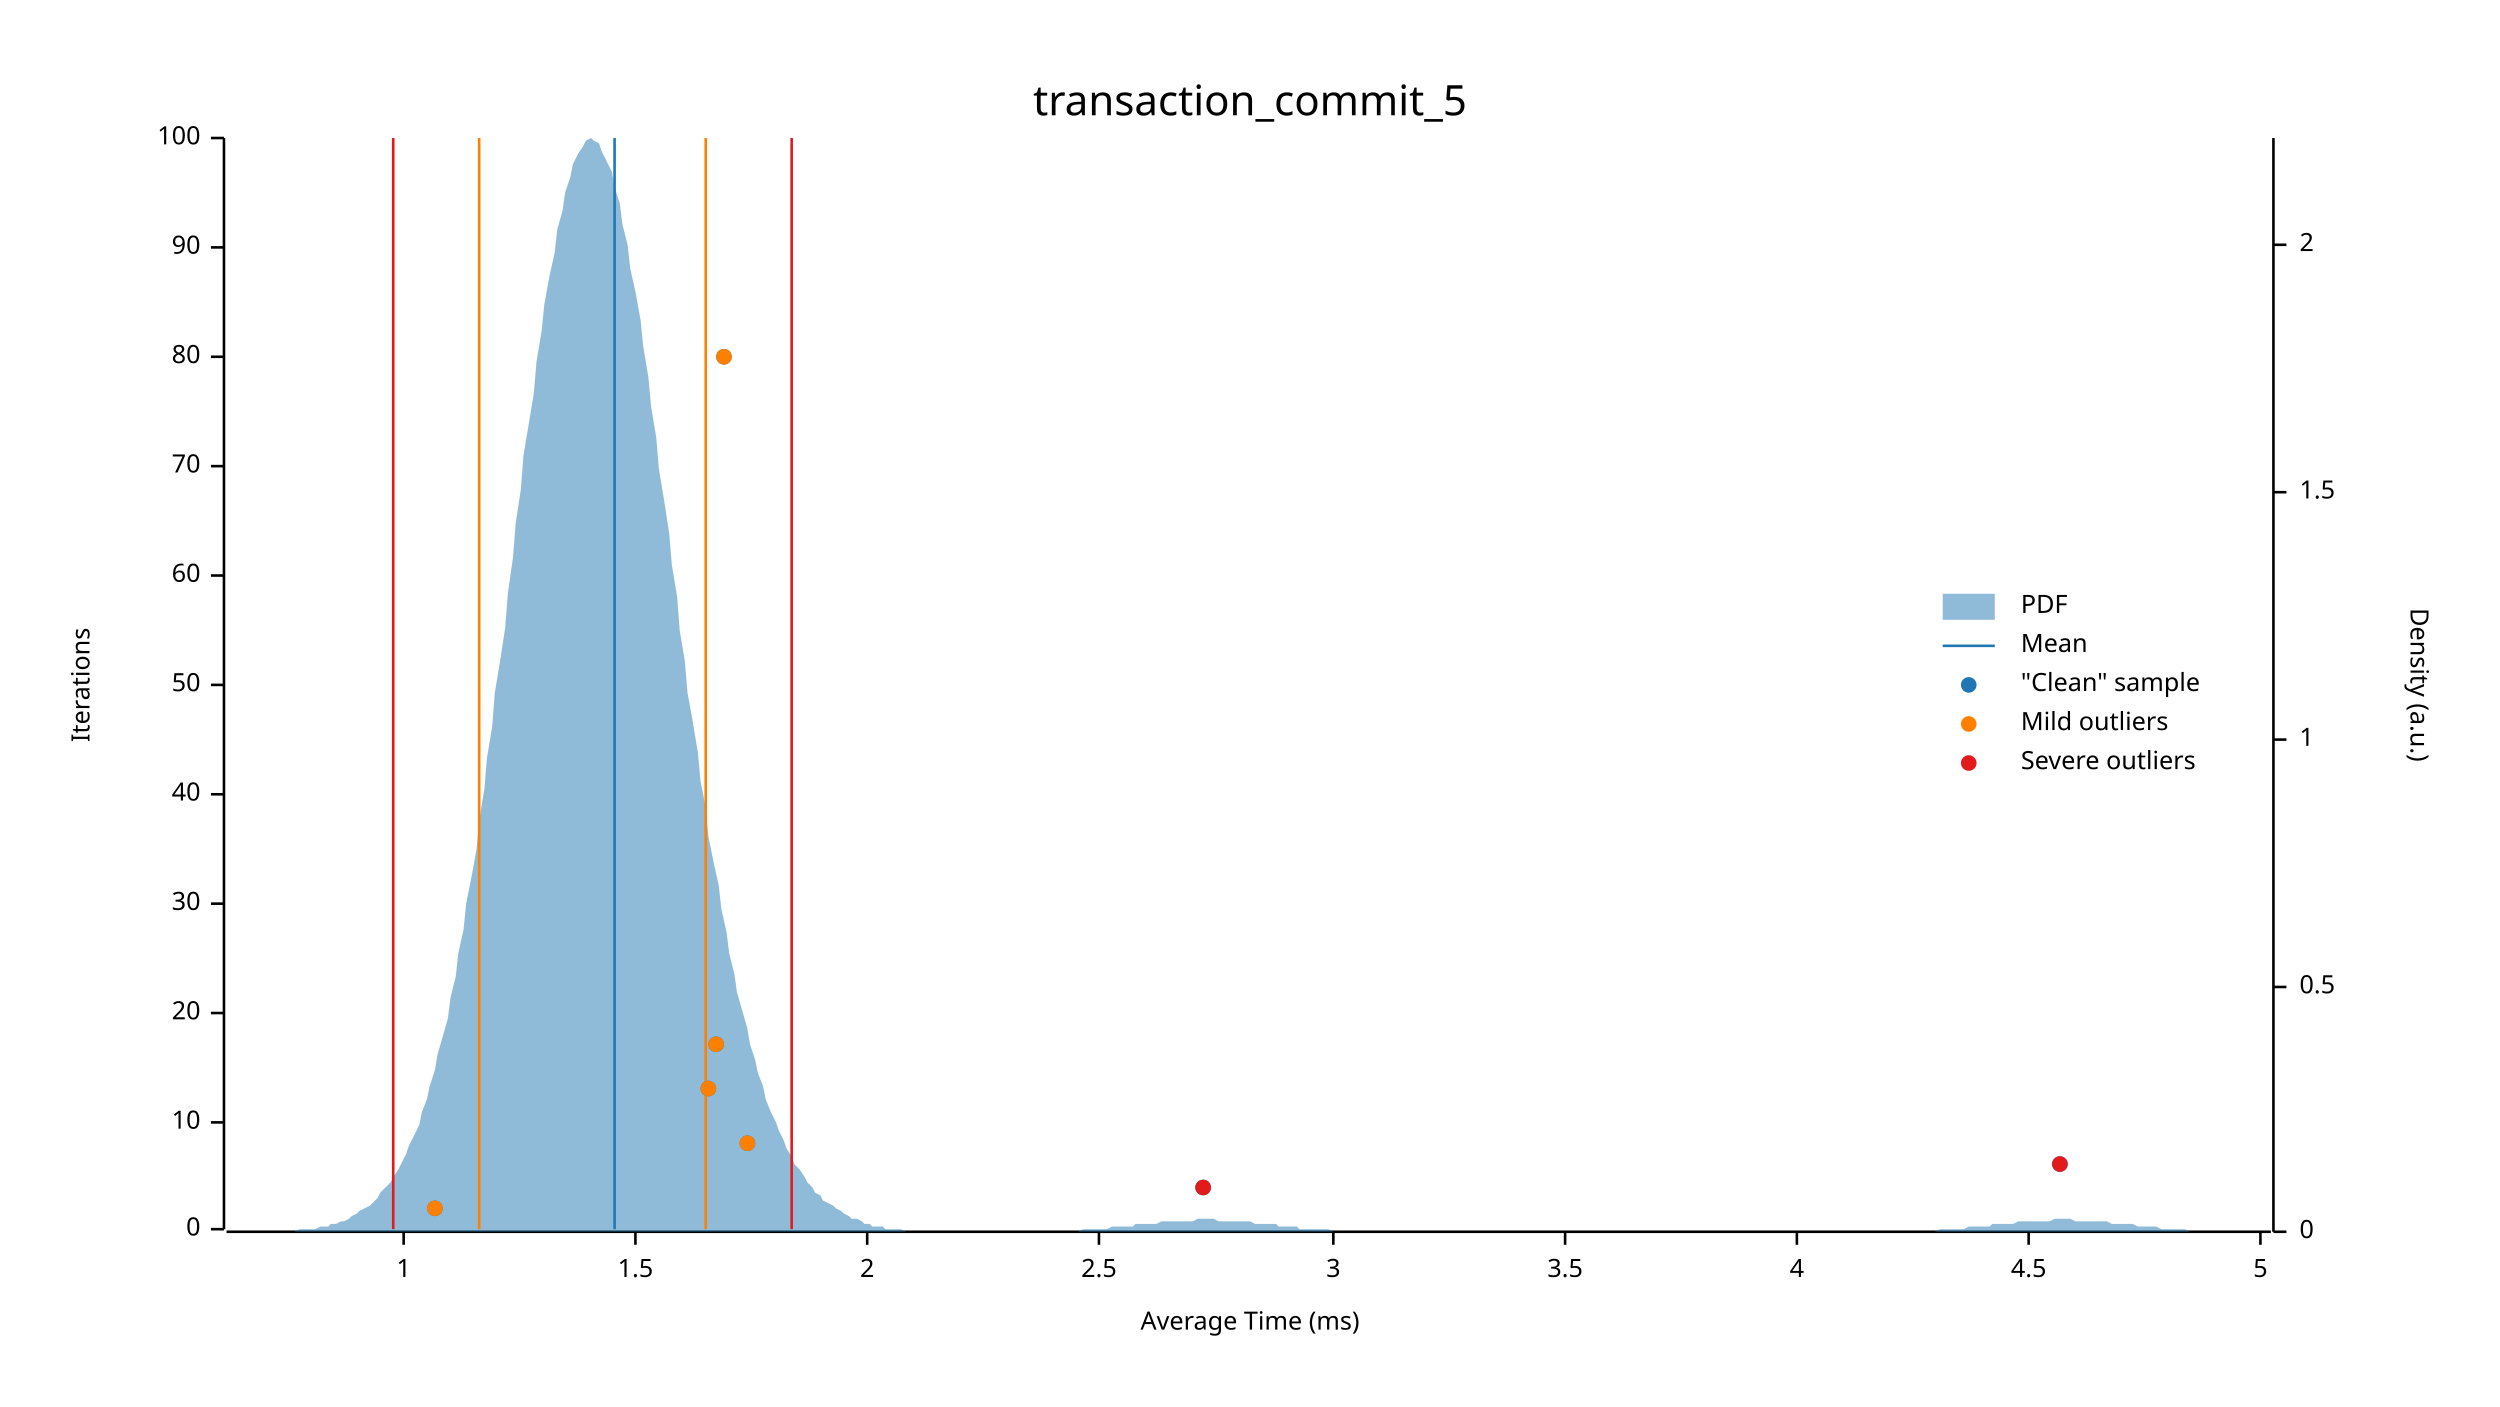
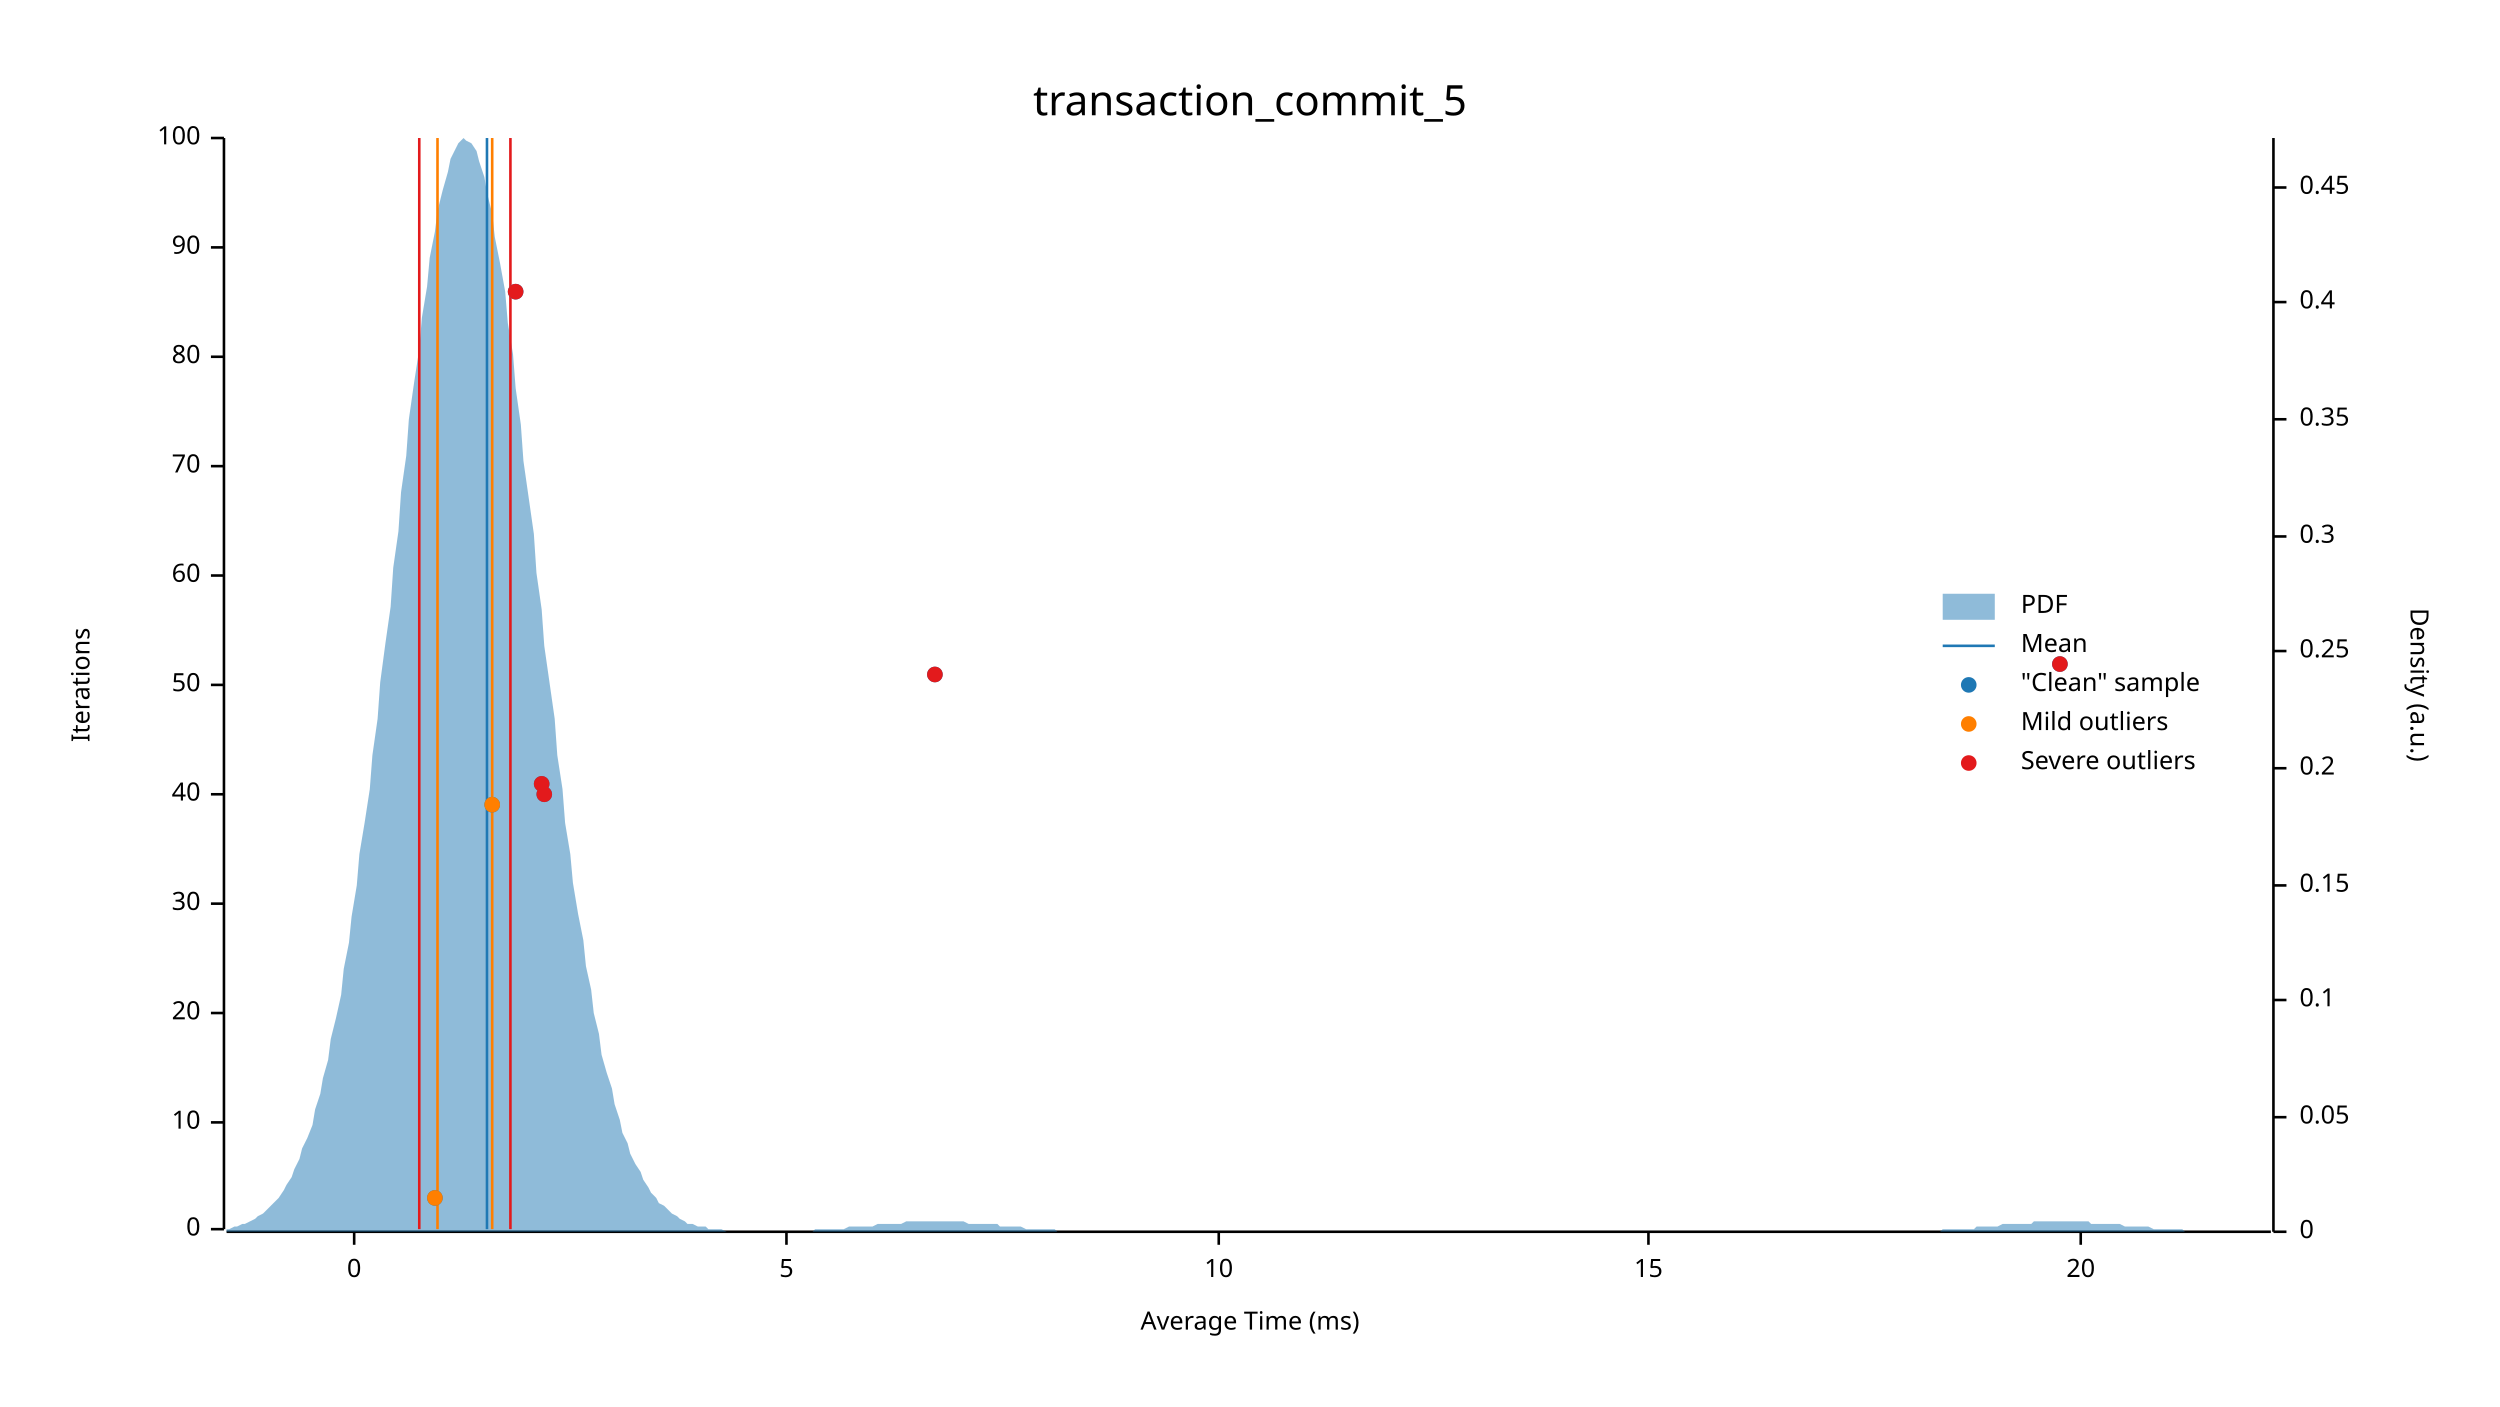
<svg xmlns="http://www.w3.org/2000/svg" width="960" height="540" viewBox="0 0 960 540">
  <text x="480" y="32" dy="0.76em" text-anchor="middle" font-family="sans-serif" font-size="16.129" opacity="1" fill="#000000">
transaction_commit_5
</text>
  <text x="27" y="263" dy="0.76em" text-anchor="middle" font-family="sans-serif" font-size="9.677" opacity="1" fill="#000000" transform="rotate(270, 27, 263)">
Iterations
</text>
  <text x="480" y="513" dy="-0.5ex" text-anchor="middle" font-family="sans-serif" font-size="9.677" opacity="1" fill="#000000">
Average Time (ms)
</text>
  <polyline fill="none" opacity="1" stroke="#000000" stroke-width="1" points="86,53 86,472 " />
  <text x="77" y="472" dy="0.5ex" text-anchor="end" font-family="sans-serif" font-size="9.677" opacity="1" fill="#000000">
0
</text>
  <polyline fill="none" opacity="1" stroke="#000000" stroke-width="1" points="81,472 86,472 " />
  <text x="77" y="431" dy="0.5ex" text-anchor="end" font-family="sans-serif" font-size="9.677" opacity="1" fill="#000000">
10
</text>
  <polyline fill="none" opacity="1" stroke="#000000" stroke-width="1" points="81,431 86,431 " />
  <text x="77" y="389" dy="0.5ex" text-anchor="end" font-family="sans-serif" font-size="9.677" opacity="1" fill="#000000">
20
</text>
  <polyline fill="none" opacity="1" stroke="#000000" stroke-width="1" points="81,389 86,389 " />
  <text x="77" y="347" dy="0.5ex" text-anchor="end" font-family="sans-serif" font-size="9.677" opacity="1" fill="#000000">
30
</text>
  <polyline fill="none" opacity="1" stroke="#000000" stroke-width="1" points="81,347 86,347 " />
  <text x="77" y="305" dy="0.5ex" text-anchor="end" font-family="sans-serif" font-size="9.677" opacity="1" fill="#000000">
40
</text>
  <polyline fill="none" opacity="1" stroke="#000000" stroke-width="1" points="81,305 86,305 " />
  <text x="77" y="263" dy="0.5ex" text-anchor="end" font-family="sans-serif" font-size="9.677" opacity="1" fill="#000000">
50
</text>
  <polyline fill="none" opacity="1" stroke="#000000" stroke-width="1" points="81,263 86,263 " />
  <text x="77" y="221" dy="0.5ex" text-anchor="end" font-family="sans-serif" font-size="9.677" opacity="1" fill="#000000">
60
</text>
  <polyline fill="none" opacity="1" stroke="#000000" stroke-width="1" points="81,221 86,221 " />
  <text x="77" y="179" dy="0.5ex" text-anchor="end" font-family="sans-serif" font-size="9.677" opacity="1" fill="#000000">
70
</text>
  <polyline fill="none" opacity="1" stroke="#000000" stroke-width="1" points="81,179 86,179 " />
  <text x="77" y="137" dy="0.5ex" text-anchor="end" font-family="sans-serif" font-size="9.677" opacity="1" fill="#000000">
80
</text>
  <polyline fill="none" opacity="1" stroke="#000000" stroke-width="1" points="81,137 86,137 " />
  <text x="77" y="95" dy="0.5ex" text-anchor="end" font-family="sans-serif" font-size="9.677" opacity="1" fill="#000000">
90
</text>
  <polyline fill="none" opacity="1" stroke="#000000" stroke-width="1" points="81,95 86,95 " />
  <text x="77" y="53" dy="0.5ex" text-anchor="end" font-family="sans-serif" font-size="9.677" opacity="1" fill="#000000">
100
</text>
  <polyline fill="none" opacity="1" stroke="#000000" stroke-width="1" points="81,53 86,53 " />
  <polyline fill="none" opacity="1" stroke="#000000" stroke-width="1" points="87,473 872,473 " />
-   <text x="155" y="483" dy="0.76em" text-anchor="middle" font-family="sans-serif" font-size="9.677" opacity="1" fill="#000000">
- 1
+   <text x="136" y="483" dy="0.76em" text-anchor="middle" font-family="sans-serif" font-size="9.677" opacity="1" fill="#000000">
+ 0
</text>
-   <polyline fill="none" opacity="1" stroke="#000000" stroke-width="1" points="155,473 155,478 " />
-   <text x="244" y="483" dy="0.76em" text-anchor="middle" font-family="sans-serif" font-size="9.677" opacity="1" fill="#000000">
- 1.5
- </text>
-   <polyline fill="none" opacity="1" stroke="#000000" stroke-width="1" points="244,473 244,478 " />
-   <text x="333" y="483" dy="0.76em" text-anchor="middle" font-family="sans-serif" font-size="9.677" opacity="1" fill="#000000">
- 2
- </text>
-   <polyline fill="none" opacity="1" stroke="#000000" stroke-width="1" points="333,473 333,478 " />
-   <text x="422" y="483" dy="0.76em" text-anchor="middle" font-family="sans-serif" font-size="9.677" opacity="1" fill="#000000">
- 2.5
- </text>
-   <polyline fill="none" opacity="1" stroke="#000000" stroke-width="1" points="422,473 422,478 " />
-   <text x="512" y="483" dy="0.76em" text-anchor="middle" font-family="sans-serif" font-size="9.677" opacity="1" fill="#000000">
- 3
- </text>
-   <polyline fill="none" opacity="1" stroke="#000000" stroke-width="1" points="512,473 512,478 " />
-   <text x="601" y="483" dy="0.76em" text-anchor="middle" font-family="sans-serif" font-size="9.677" opacity="1" fill="#000000">
- 3.5
- </text>
-   <polyline fill="none" opacity="1" stroke="#000000" stroke-width="1" points="601,473 601,478 " />
-   <text x="690" y="483" dy="0.76em" text-anchor="middle" font-family="sans-serif" font-size="9.677" opacity="1" fill="#000000">
- 4
- </text>
-   <polyline fill="none" opacity="1" stroke="#000000" stroke-width="1" points="690,473 690,478 " />
-   <text x="779" y="483" dy="0.76em" text-anchor="middle" font-family="sans-serif" font-size="9.677" opacity="1" fill="#000000">
- 4.5
- </text>
-   <polyline fill="none" opacity="1" stroke="#000000" stroke-width="1" points="779,473 779,478 " />
-   <text x="868" y="483" dy="0.76em" text-anchor="middle" font-family="sans-serif" font-size="9.677" opacity="1" fill="#000000">
+   <polyline fill="none" opacity="1" stroke="#000000" stroke-width="1" points="136,473 136,478 " />
+   <text x="302" y="483" dy="0.76em" text-anchor="middle" font-family="sans-serif" font-size="9.677" opacity="1" fill="#000000">
5
</text>
-   <polyline fill="none" opacity="1" stroke="#000000" stroke-width="1" points="868,473 868,478 " />
+   <polyline fill="none" opacity="1" stroke="#000000" stroke-width="1" points="302,473 302,478 " />
+   <text x="468" y="483" dy="0.76em" text-anchor="middle" font-family="sans-serif" font-size="9.677" opacity="1" fill="#000000">
+ 10
+ </text>
+   <polyline fill="none" opacity="1" stroke="#000000" stroke-width="1" points="468,473 468,478 " />
+   <text x="633" y="483" dy="0.76em" text-anchor="middle" font-family="sans-serif" font-size="9.677" opacity="1" fill="#000000">
+ 15
+ </text>
+   <polyline fill="none" opacity="1" stroke="#000000" stroke-width="1" points="633,473 633,478 " />
+   <text x="799" y="483" dy="0.76em" text-anchor="middle" font-family="sans-serif" font-size="9.677" opacity="1" fill="#000000">
+ 20
+ </text>
+   <polyline fill="none" opacity="1" stroke="#000000" stroke-width="1" points="799,473 799,478 " />
  <text x="933" y="263" dy="0.76em" text-anchor="middle" font-family="sans-serif" font-size="9.677" opacity="1" fill="#000000" transform="rotate(90, 933, 263)">
Density (a.u.)
</text>
  <polyline fill="none" opacity="1" stroke="#000000" stroke-width="1" points="873,53 873,473 " />
  <text x="883" y="473" dy="0.5ex" text-anchor="start" font-family="sans-serif" font-size="9.677" opacity="1" fill="#000000">
0
</text>
  <polyline fill="none" opacity="1" stroke="#000000" stroke-width="1" points="873,473 878,473 " />
-   <text x="883" y="379" dy="0.5ex" text-anchor="start" font-family="sans-serif" font-size="9.677" opacity="1" fill="#000000">
- 0.5
+   <text x="883" y="429" dy="0.5ex" text-anchor="start" font-family="sans-serif" font-size="9.677" opacity="1" fill="#000000">
+ 0.05
</text>
-   <polyline fill="none" opacity="1" stroke="#000000" stroke-width="1" points="873,379 878,379 " />
-   <text x="883" y="284" dy="0.5ex" text-anchor="start" font-family="sans-serif" font-size="9.677" opacity="1" fill="#000000">
- 1
+   <polyline fill="none" opacity="1" stroke="#000000" stroke-width="1" points="873,429 878,429 " />
+   <text x="883" y="384" dy="0.5ex" text-anchor="start" font-family="sans-serif" font-size="9.677" opacity="1" fill="#000000">
+ 0.1
</text>
-   <polyline fill="none" opacity="1" stroke="#000000" stroke-width="1" points="873,284 878,284 " />
-   <text x="883" y="189" dy="0.5ex" text-anchor="start" font-family="sans-serif" font-size="9.677" opacity="1" fill="#000000">
- 1.5
+   <polyline fill="none" opacity="1" stroke="#000000" stroke-width="1" points="873,384 878,384 " />
+   <text x="883" y="340" dy="0.5ex" text-anchor="start" font-family="sans-serif" font-size="9.677" opacity="1" fill="#000000">
+ 0.15
</text>
-   <polyline fill="none" opacity="1" stroke="#000000" stroke-width="1" points="873,189 878,189 " />
-   <text x="883" y="94" dy="0.5ex" text-anchor="start" font-family="sans-serif" font-size="9.677" opacity="1" fill="#000000">
- 2
+   <polyline fill="none" opacity="1" stroke="#000000" stroke-width="1" points="873,340 878,340 " />
+   <text x="883" y="295" dy="0.5ex" text-anchor="start" font-family="sans-serif" font-size="9.677" opacity="1" fill="#000000">
+ 0.2
</text>
-   <polyline fill="none" opacity="1" stroke="#000000" stroke-width="1" points="873,94 878,94 " />
-   <polygon opacity="0.5" fill="#1F78B4" points="87,473 88,473 90,473 91,473 93,473 94,473 96,473 98,473 99,473 101,473 102,473 104,473 105,473 107,473 109,473 110,473 112,473 113,473 115,472 116,472 118,472 120,472 121,472 123,471 124,471 126,471 127,470 129,470 131,469 132,469 134,468 135,467 137,466 138,465 140,464 142,463 143,462 145,460 146,458 148,456 150,454 151,452 153,449 154,447 156,443 157,440 159,436 161,432 162,427 164,422 165,417 167,411 168,405 170,398 172,391 173,383 175,375 176,366 178,357 179,347 181,337 183,326 184,315 186,303 187,291 189,279 190,266 192,254 194,241 195,228 197,214 198,201 200,188 201,175 203,163 205,151 206,139 208,127 209,117 211,106 213,97 214,88 216,81 217,74 219,68 220,63 222,59 224,56 225,54 227,53 228,54 230,55 231,58 233,62 235,66 236,72 238,78 239,86 241,94 242,103 244,112 246,123 247,133 249,145 250,156 252,168 253,180 255,192 257,205 258,217 260,229 261,242 263,254 264,266 266,277 268,289 269,300 271,310 272,321 274,331 276,340 277,349 279,358 280,366 282,374 283,381 285,388 287,395 288,401 290,407 291,412 293,417 294,422 296,427 298,431 299,434 301,438 302,441 304,444 305,447 307,449 309,452 310,454 312,456 313,458 315,459 316,461 318,462 320,463 321,464 323,465 324,466 326,467 327,468 329,468 331,469 332,470 334,470 335,471 337,471 339,471 340,472 342,472 343,472 345,472 346,472 348,473 350,473 351,473 353,473 354,473 356,473 357,473 359,473 361,473 362,473 364,473 365,473 367,473 368,473 370,473 372,473 373,473 375,473 376,473 378,473 379,473 381,473 383,473 384,473 386,473 387,473 389,473 391,473 392,473 394,473 395,473 397,473 398,473 400,473 402,473 403,473 405,473 406,473 408,473 409,473 411,473 413,473 414,473 416,472 417,472 419,472 420,472 422,472 424,472 425,472 427,471 428,471 430,471 431,471 433,471 435,471 436,470 438,470 439,470 441,470 442,470 444,470 446,469 447,469 449,469 450,469 452,469 454,469 455,469 457,469 458,469 460,468 461,468 463,468 465,468 466,468 468,469 469,469 471,469 472,469 474,469 476,469 477,469 479,469 480,469 482,470 483,470 485,470 487,470 488,470 490,470 491,471 493,471 494,471 496,471 498,471 499,472 501,472 502,472 504,472 505,472 507,472 509,472 510,472 512,473 513,473 515,473 517,473 518,473 520,473 521,473 523,473 524,473 526,473 528,473 529,473 531,473 532,473 534,473 535,473 537,473 539,473 540,473 542,473 543,473 545,473 546,473 548,473 550,473 551,473 553,473 554,473 556,473 557,473 559,473 561,473 562,473 564,473 565,473 567,473 568,473 570,473 572,473 573,473 575,473 576,473 578,473 580,473 581,473 583,473 584,473 586,473 587,473 589,473 591,473 592,473 594,473 595,473 597,473 598,473 600,473 602,473 603,473 605,473 606,473 608,473 609,473 611,473 613,473 614,473 616,473 617,473 619,473 620,473 622,473 624,473 625,473 627,473 628,473 630,473 632,473 633,473 635,473 636,473 638,473 639,473 641,473 643,473 644,473 646,473 647,473 649,473 650,473 652,473 654,473 655,473 657,473 658,473 660,473 661,473 663,473 665,473 666,473 668,473 669,473 671,473 672,473 674,473 676,473 677,473 679,473 680,473 682,473 683,473 685,473 687,473 688,473 690,473 691,473 693,473 695,473 696,473 698,473 699,473 701,473 702,473 704,473 706,473 707,473 709,473 710,473 712,473 713,473 715,473 717,473 718,473 720,473 721,473 723,473 724,473 726,473 728,473 729,473 731,473 732,473 734,473 735,473 737,473 739,473 740,473 742,473 743,473 745,472 746,472 748,472 750,472 751,472 753,472 754,472 756,471 758,471 759,471 761,471 762,471 764,471 765,470 767,470 769,470 770,470 772,470 773,470 775,469 776,469 778,469 780,469 781,469 783,469 784,469 786,469 787,469 789,468 791,468 792,468 794,468 795,468 797,469 798,469 800,469 802,469 803,469 805,469 806,469 808,469 809,469 811,470 813,470 814,470 816,470 817,470 819,470 821,471 822,471 824,471 825,471 827,471 828,471 830,472 832,472 833,472 835,472 836,472 838,472 839,472 841,473 843,473 844,473 846,473 847,473 849,473 850,473 852,473 854,473 855,473 857,473 858,473 860,473 861,473 863,473 865,473 866,473 868,473 869,473 871,473 873,473 873,473 87,473 " />
-   <polyline fill="none" opacity="1" stroke="#1F78B4" stroke-width="1" points="236,472 236,53 " />
-   <polyline fill="none" opacity="1" stroke="#FF7F00" stroke-width="1" points="184,472 184,53 " />
-   <polyline fill="none" opacity="1" stroke="#FF7F00" stroke-width="1" points="271,472 271,53 " />
-   <polyline fill="none" opacity="1" stroke="#E31A1C" stroke-width="1" points="151,472 151,53 " />
-   <polyline fill="none" opacity="1" stroke="#E31A1C" stroke-width="1" points="304,472 304,53 " />
-   <circle cx="167" cy="464" r="3" opacity="1" fill="#1F78B4" stroke="none" stroke-width="1" />
-   <circle cx="462" cy="456" r="3" opacity="1" fill="#1F78B4" stroke="none" stroke-width="1" />
-   <circle cx="791" cy="447" r="3" opacity="1" fill="#1F78B4" stroke="none" stroke-width="1" />
-   <circle cx="287" cy="439" r="3" opacity="1" fill="#1F78B4" stroke="none" stroke-width="1" />
-   <circle cx="272" cy="418" r="3" opacity="1" fill="#1F78B4" stroke="none" stroke-width="1" />
-   <circle cx="275" cy="401" r="3" opacity="1" fill="#1F78B4" stroke="none" stroke-width="1" />
-   <circle cx="278" cy="137" r="3" opacity="1" fill="#1F78B4" stroke="none" stroke-width="1" />
-   <circle cx="167" cy="464" r="3" opacity="1" fill="#FF7F00" stroke="none" stroke-width="1" />
-   <circle cx="287" cy="439" r="3" opacity="1" fill="#FF7F00" stroke="none" stroke-width="1" />
-   <circle cx="272" cy="418" r="3" opacity="1" fill="#FF7F00" stroke="none" stroke-width="1" />
-   <circle cx="275" cy="401" r="3" opacity="1" fill="#FF7F00" stroke="none" stroke-width="1" />
-   <circle cx="278" cy="137" r="3" opacity="1" fill="#FF7F00" stroke="none" stroke-width="1" />
-   <circle cx="462" cy="456" r="3" opacity="1" fill="#E31A1C" stroke="none" stroke-width="1" />
-   <circle cx="791" cy="447" r="3" opacity="1" fill="#E31A1C" stroke="none" stroke-width="1" />
+   <polyline fill="none" opacity="1" stroke="#000000" stroke-width="1" points="873,295 878,295 " />
+   <text x="883" y="250" dy="0.5ex" text-anchor="start" font-family="sans-serif" font-size="9.677" opacity="1" fill="#000000">
+ 0.25
+ </text>
+   <polyline fill="none" opacity="1" stroke="#000000" stroke-width="1" points="873,250 878,250 " />
+   <text x="883" y="206" dy="0.5ex" text-anchor="start" font-family="sans-serif" font-size="9.677" opacity="1" fill="#000000">
+ 0.3
+ </text>
+   <polyline fill="none" opacity="1" stroke="#000000" stroke-width="1" points="873,206 878,206 " />
+   <text x="883" y="161" dy="0.5ex" text-anchor="start" font-family="sans-serif" font-size="9.677" opacity="1" fill="#000000">
+ 0.35
+ </text>
+   <polyline fill="none" opacity="1" stroke="#000000" stroke-width="1" points="873,161 878,161 " />
+   <text x="883" y="116" dy="0.5ex" text-anchor="start" font-family="sans-serif" font-size="9.677" opacity="1" fill="#000000">
+ 0.4
+ </text>
+   <polyline fill="none" opacity="1" stroke="#000000" stroke-width="1" points="873,116 878,116 " />
+   <text x="883" y="72" dy="0.5ex" text-anchor="start" font-family="sans-serif" font-size="9.677" opacity="1" fill="#000000">
+ 0.45
+ </text>
+   <polyline fill="none" opacity="1" stroke="#000000" stroke-width="1" points="873,72 878,72 " />
+   <polygon opacity="0.5" fill="#1F78B4" points="87,472 88,472 90,471 91,471 93,470 94,470 96,469 98,468 99,467 101,466 102,465 104,463 105,462 107,460 109,457 110,455 112,452 113,449 115,445 116,441 118,437 120,432 121,426 123,420 124,414 126,407 127,399 129,391 131,382 132,372 134,362 135,352 137,340 138,328 140,316 142,303 143,290 145,276 146,262 148,247 150,233 151,218 153,204 154,189 156,175 157,161 159,147 161,134 162,122 164,110 165,99 167,89 168,81 170,73 172,66 173,61 175,57 176,55 178,53 179,54 181,55 183,58 184,62 186,68 187,74 189,82 190,91 192,101 194,112 195,124 197,136 198,149 200,163 201,177 203,191 205,205 206,220 208,234 209,248 211,262 213,276 214,290 216,303 217,316 219,328 220,339 222,351 224,361 225,371 227,380 228,389 230,397 231,405 233,412 235,418 236,424 238,430 239,435 241,439 242,443 244,447 246,450 247,453 249,456 250,458 252,460 253,462 255,463 257,465 258,466 260,467 261,468 263,469 264,470 266,470 268,471 269,471 271,471 272,472 274,472 276,472 277,472 279,473 280,473 282,473 283,473 285,473 287,473 288,473 290,473 291,473 293,473 294,473 296,473 298,473 299,473 301,473 302,473 304,473 305,473 307,473 309,473 310,473 312,473 313,472 315,472 316,472 318,472 320,472 321,472 323,472 324,472 326,471 327,471 329,471 331,471 332,471 334,471 335,471 337,470 339,470 340,470 342,470 343,470 345,470 346,470 348,469 350,469 351,469 353,469 354,469 356,469 357,469 359,469 361,469 362,469 364,469 365,469 367,469 368,469 370,469 372,470 373,470 375,470 376,470 378,470 379,470 381,470 383,470 384,471 386,471 387,471 389,471 391,471 392,471 394,472 395,472 397,472 398,472 400,472 402,472 403,472 405,472 406,473 408,473 409,473 411,473 413,473 414,473 416,473 417,473 419,473 420,473 422,473 424,473 425,473 427,473 428,473 430,473 431,473 433,473 435,473 436,473 438,473 439,473 441,473 442,473 444,473 446,473 447,473 449,473 450,473 452,473 454,473 455,473 457,473 458,473 460,473 461,473 463,473 465,473 466,473 468,473 469,473 471,473 472,473 474,473 476,473 477,473 479,473 480,473 482,473 483,473 485,473 487,473 488,473 490,473 491,473 493,473 494,473 496,473 498,473 499,473 501,473 502,473 504,473 505,473 507,473 509,473 510,473 512,473 513,473 515,473 517,473 518,473 520,473 521,473 523,473 524,473 526,473 528,473 529,473 531,473 532,473 534,473 535,473 537,473 539,473 540,473 542,473 543,473 545,473 546,473 548,473 550,473 551,473 553,473 554,473 556,473 557,473 559,473 561,473 562,473 564,473 565,473 567,473 568,473 570,473 572,473 573,473 575,473 576,473 578,473 580,473 581,473 583,473 584,473 586,473 587,473 589,473 591,473 592,473 594,473 595,473 597,473 598,473 600,473 602,473 603,473 605,473 606,473 608,473 609,473 611,473 613,473 614,473 616,473 617,473 619,473 620,473 622,473 624,473 625,473 627,473 628,473 630,473 632,473 633,473 635,473 636,473 638,473 639,473 641,473 643,473 644,473 646,473 647,473 649,473 650,473 652,473 654,473 655,473 657,473 658,473 660,473 661,473 663,473 665,473 666,473 668,473 669,473 671,473 672,473 674,473 676,473 677,473 679,473 680,473 682,473 683,473 685,473 687,473 688,473 690,473 691,473 693,473 695,473 696,473 698,473 699,473 701,473 702,473 704,473 706,473 707,473 709,473 710,473 712,473 713,473 715,473 717,473 718,473 720,473 721,473 723,473 724,473 726,473 728,473 729,473 731,473 732,473 734,473 735,473 737,473 739,473 740,473 742,473 743,473 745,473 746,472 748,472 750,472 751,472 753,472 754,472 756,472 758,472 759,471 761,471 762,471 764,471 765,471 767,471 769,470 770,470 772,470 773,470 775,470 776,470 778,470 780,470 781,469 783,469 784,469 786,469 787,469 789,469 791,469 792,469 794,469 795,469 797,469 798,469 800,469 802,469 803,470 805,470 806,470 808,470 809,470 811,470 813,470 814,470 816,471 817,471 819,471 821,471 822,471 824,471 825,471 827,472 828,472 830,472 832,472 833,472 835,472 836,472 838,472 839,473 841,473 843,473 844,473 846,473 847,473 849,473 850,473 852,473 854,473 855,473 857,473 858,473 860,473 861,473 863,473 865,473 866,473 868,473 869,473 871,473 873,473 873,473 87,473 " />
+   <polyline fill="none" opacity="1" stroke="#1F78B4" stroke-width="1" points="187,472 187,53 " />
+   <polyline fill="none" opacity="1" stroke="#FF7F00" stroke-width="1" points="168,472 168,53 " />
+   <polyline fill="none" opacity="1" stroke="#FF7F00" stroke-width="1" points="189,472 189,53 " />
+   <polyline fill="none" opacity="1" stroke="#E31A1C" stroke-width="1" points="161,472 161,53 " />
+   <polyline fill="none" opacity="1" stroke="#E31A1C" stroke-width="1" points="196,472 196,53 " />
+   <circle cx="167" cy="460" r="3" opacity="1" fill="#1F78B4" stroke="none" stroke-width="1" />
+   <circle cx="189" cy="309" r="3" opacity="1" fill="#1F78B4" stroke="none" stroke-width="1" />
+   <circle cx="209" cy="305" r="3" opacity="1" fill="#1F78B4" stroke="none" stroke-width="1" />
+   <circle cx="208" cy="301" r="3" opacity="1" fill="#1F78B4" stroke="none" stroke-width="1" />
+   <circle cx="359" cy="259" r="3" opacity="1" fill="#1F78B4" stroke="none" stroke-width="1" />
+   <circle cx="791" cy="255" r="3" opacity="1" fill="#1F78B4" stroke="none" stroke-width="1" />
+   <circle cx="198" cy="112" r="3" opacity="1" fill="#1F78B4" stroke="none" stroke-width="1" />
+   <circle cx="167" cy="460" r="3" opacity="1" fill="#FF7F00" stroke="none" stroke-width="1" />
+   <circle cx="189" cy="309" r="3" opacity="1" fill="#FF7F00" stroke="none" stroke-width="1" />
+   <circle cx="209" cy="305" r="3" opacity="1" fill="#E31A1C" stroke="none" stroke-width="1" />
+   <circle cx="208" cy="301" r="3" opacity="1" fill="#E31A1C" stroke="none" stroke-width="1" />
+   <circle cx="359" cy="259" r="3" opacity="1" fill="#E31A1C" stroke="none" stroke-width="1" />
+   <circle cx="791" cy="255" r="3" opacity="1" fill="#E31A1C" stroke="none" stroke-width="1" />
+   <circle cx="198" cy="112" r="3" opacity="1" fill="#E31A1C" stroke="none" stroke-width="1" />
  <text x="776" y="228" dy="0.76em" text-anchor="start" font-family="sans-serif" font-size="9.677" opacity="1" fill="#000000">
PDF
</text>
  <text x="776" y="243" dy="0.76em" text-anchor="start" font-family="sans-serif" font-size="9.677" opacity="1" fill="#000000">
Mean
</text>
  <text x="776" y="258" dy="0.76em" text-anchor="start" font-family="sans-serif" font-size="9.677" opacity="1" fill="#000000">
"Clean" sample
</text>
  <text x="776" y="273" dy="0.76em" text-anchor="start" font-family="sans-serif" font-size="9.677" opacity="1" fill="#000000">
Mild outliers
</text>
  <text x="776" y="288" dy="0.76em" text-anchor="start" font-family="sans-serif" font-size="9.677" opacity="1" fill="#000000">
Severe outliers
</text>
  <rect x="746" y="228" width="20" height="10" opacity="0.5" fill="#1F78B4" stroke="none" />
  <polyline fill="none" opacity="1" stroke="#1F78B4" stroke-width="1" points="746,248 766,248 " />
  <circle cx="756" cy="263" r="3" opacity="1" fill="#1F78B4" stroke="none" stroke-width="1" />
  <circle cx="756" cy="278" r="3" opacity="1" fill="#FF7F00" stroke="none" stroke-width="1" />
  <circle cx="756" cy="293" r="3" opacity="1" fill="#E31A1C" stroke="none" stroke-width="1" />
</svg>
